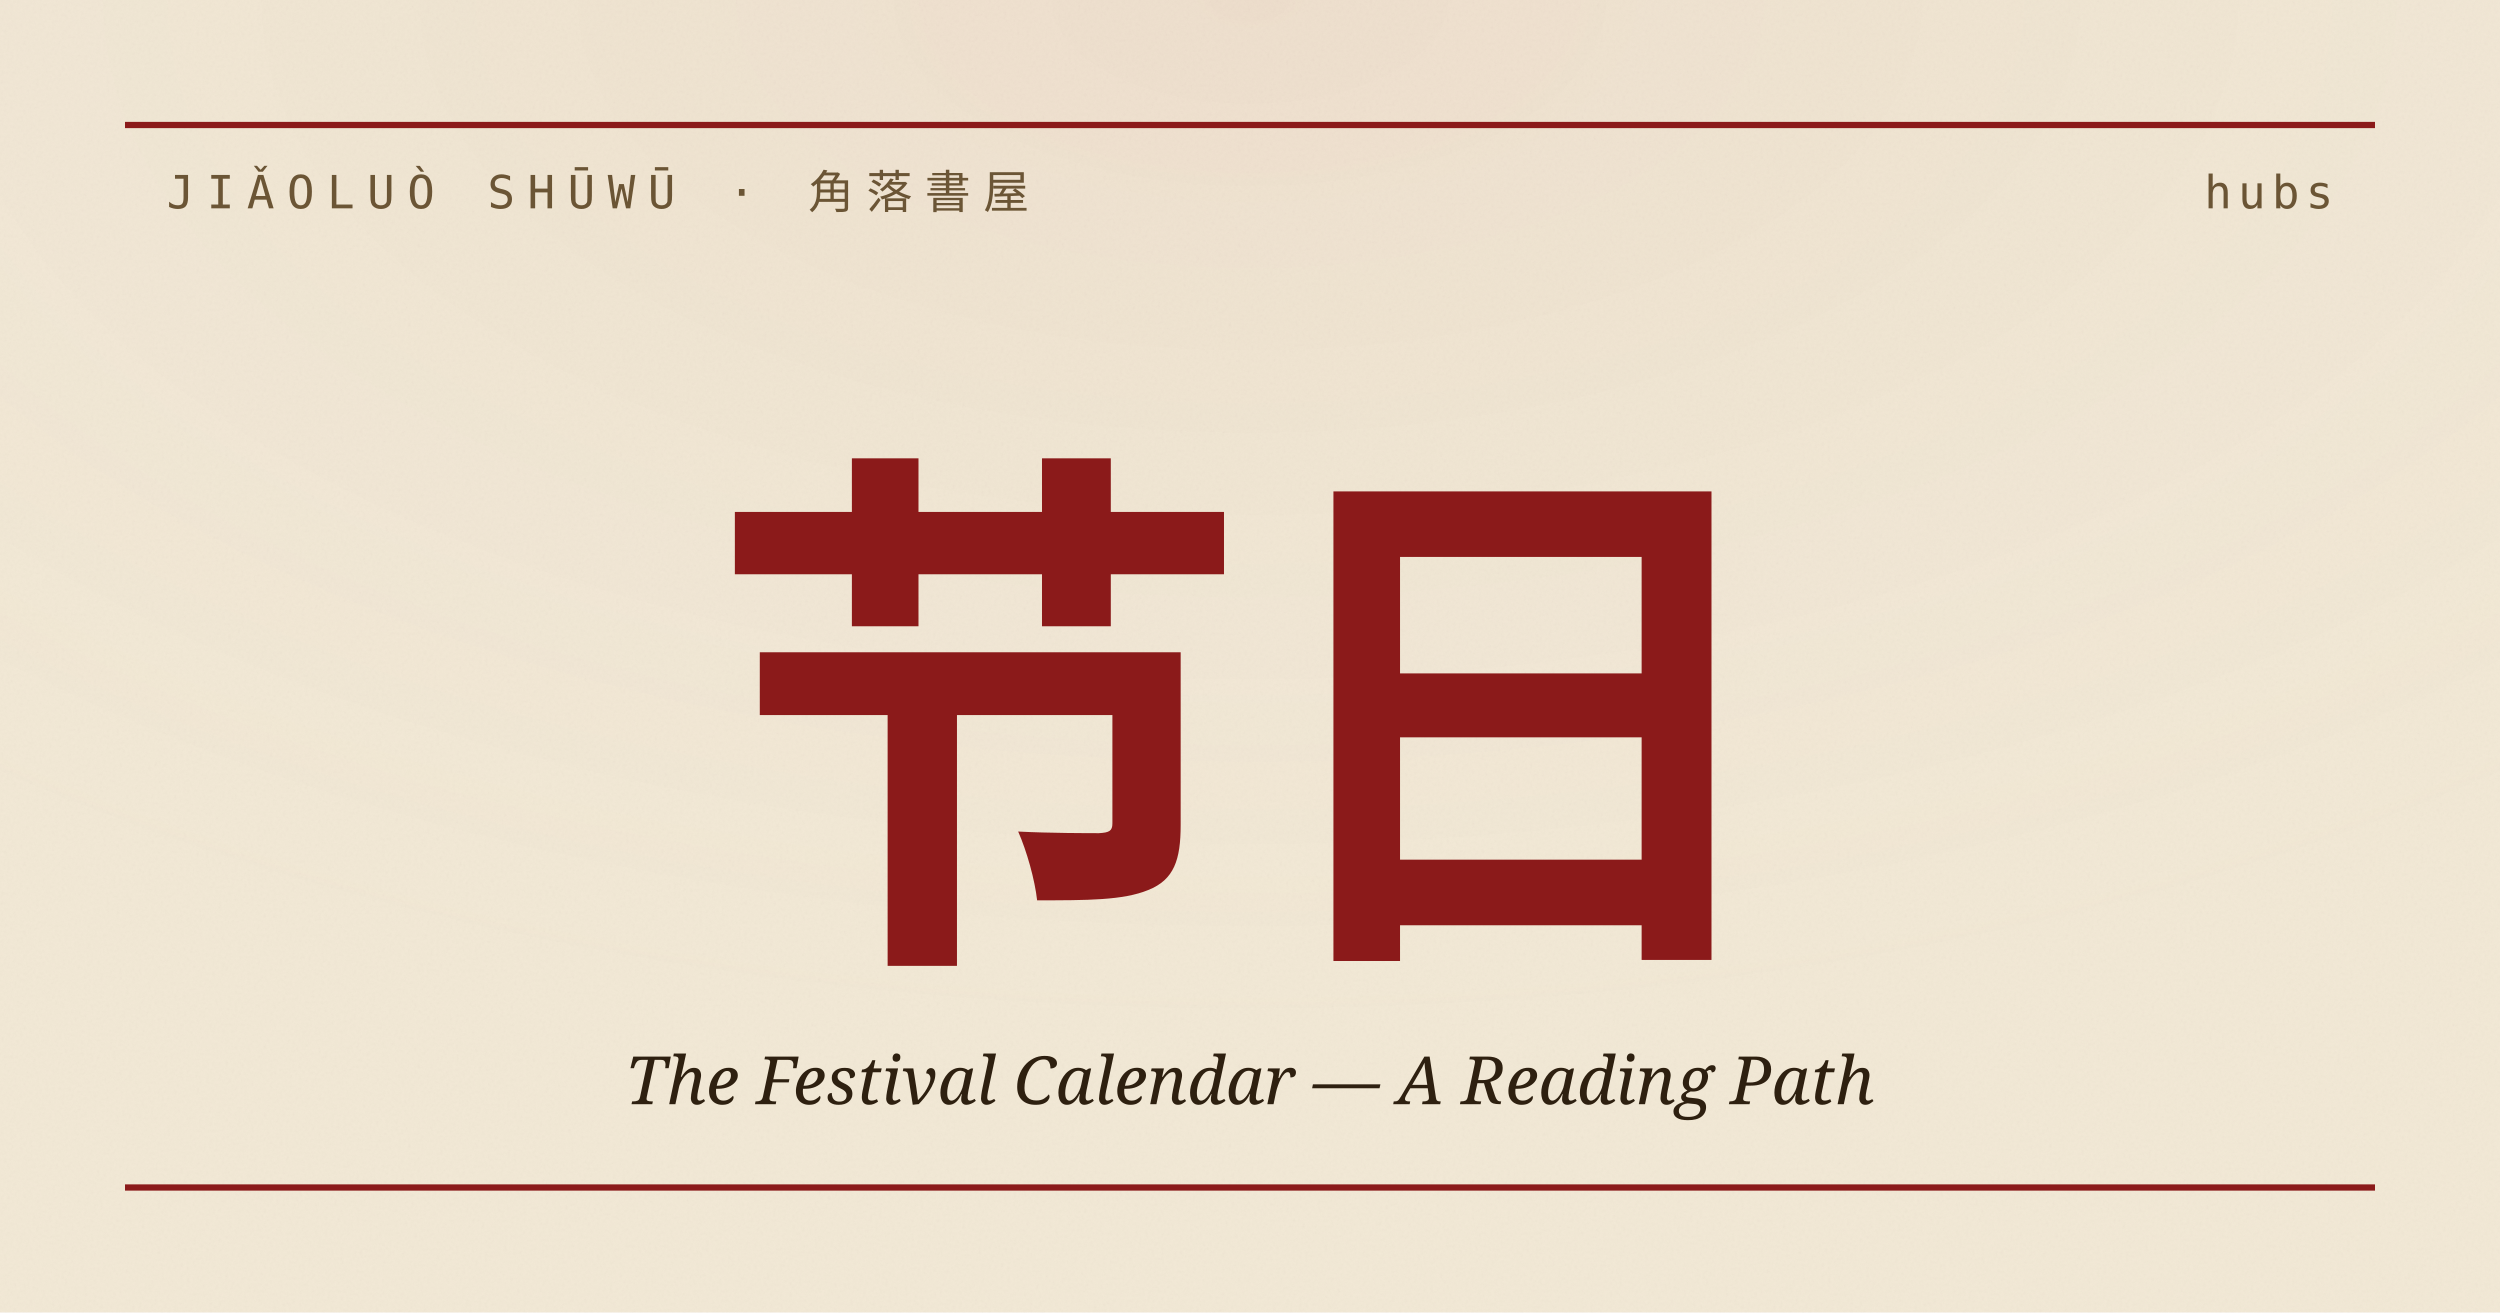
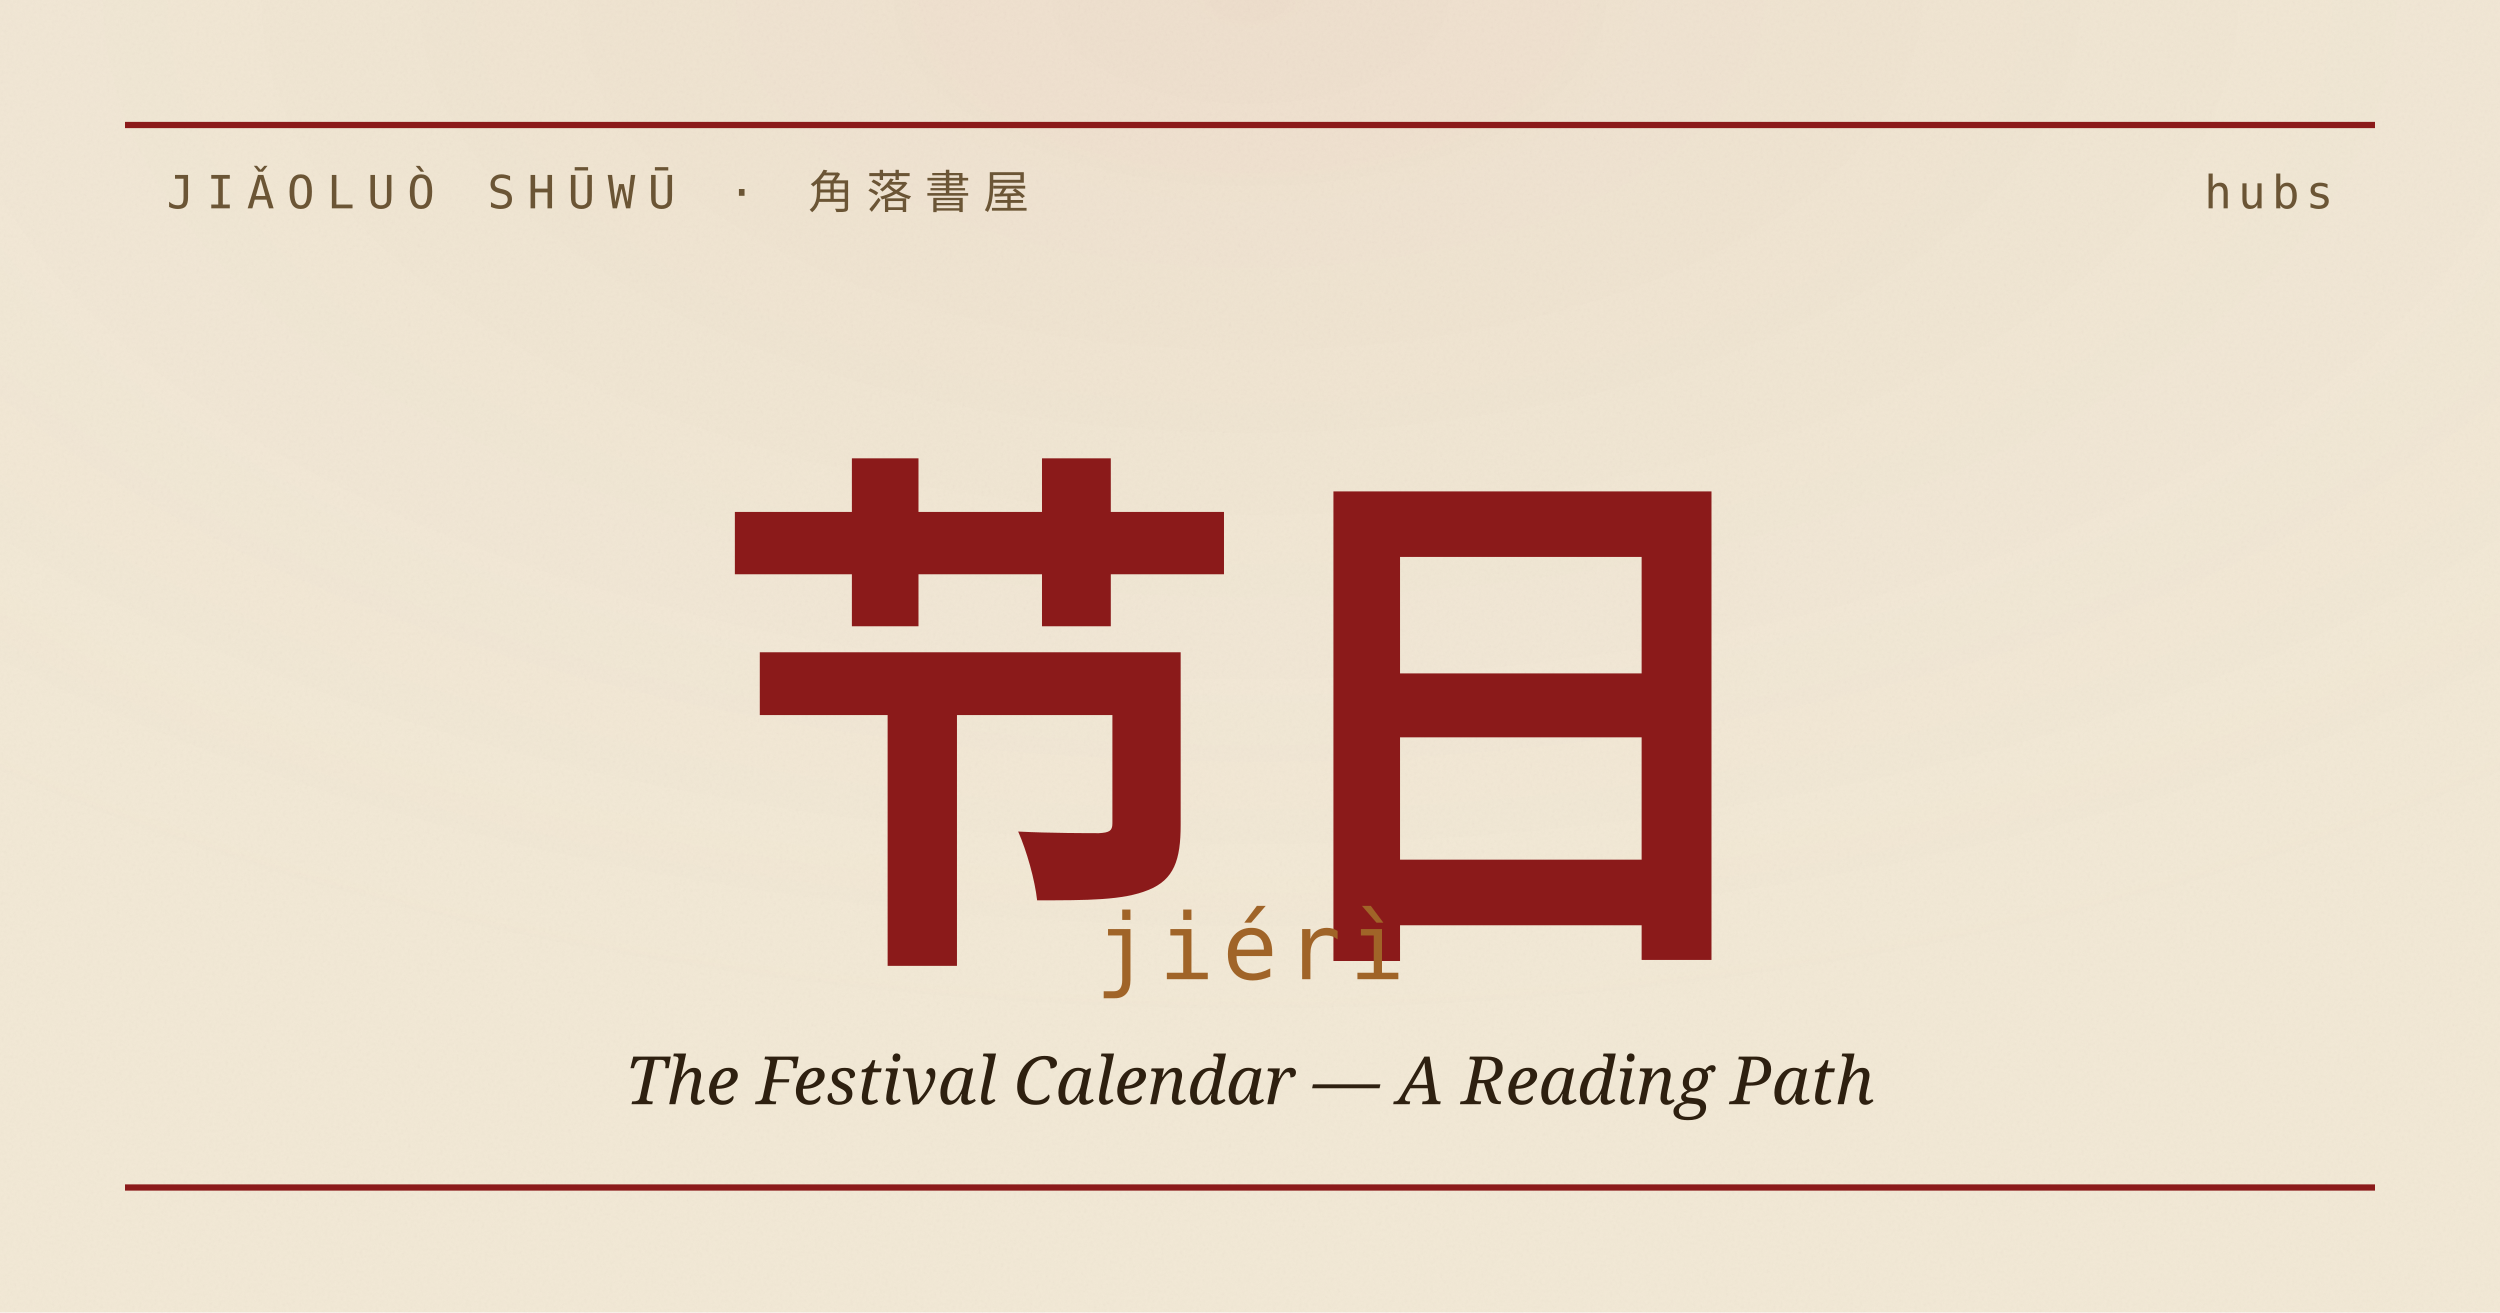
<svg xmlns="http://www.w3.org/2000/svg" viewBox="0 0 1200 630" width="1200" height="630">
  <defs>
    <filter id="paper">
      <feTurbulence type="fractalNoise" baseFrequency="0.65" numOctaves="5" stitchTiles="stitch" />
      <feColorMatrix type="saturate" values="0" />
    </filter>
    <radialGradient id="vignette" cx="50%" cy="0%" r="80%">
      <stop offset="0%" stop-color="#8b1a1a" stop-opacity="0.05" />
      <stop offset="100%" stop-color="#f2e8d5" stop-opacity="0" />
    </radialGradient>
  </defs>
  <rect width="1200" height="630" fill="#f2e8d5" />
  <rect width="1200" height="630" fill="url(#vignette)" />
  <rect width="1200" height="630" filter="url(#paper)" opacity="0.06" />
  <line x1="60" y1="60" x2="1140" y2="60" stroke="#8b1a1a" stroke-width="3" />
  <line x1="60" y1="570" x2="1140" y2="570" stroke="#8b1a1a" stroke-width="3" />
  <text x="80" y="100" font-family="Inconsolata, monospace" font-size="22" letter-spacing="6" fill="#6b5535" text-transform="uppercase">JIǍOLUÒ SHŪWŪ · 角落書屋</text>
  <text x="1120" y="100" font-family="Inconsolata, monospace" font-size="22" letter-spacing="3" fill="#6b5535" text-anchor="end">hubs</text>
  <text x="600" y="350" font-family="Noto Serif SC, serif" font-size="260" font-weight="700" fill="#8b1a1a" text-anchor="middle" dominant-baseline="middle">节日</text>
+   <text x="600" y="470" font-family="Inconsolata, monospace" font-size="44" letter-spacing="4" fill="#a06428" text-anchor="middle">jiérì</text>
  <text x="600" y="530" font-family="Cormorant Garamond, Georgia, serif" font-style="italic" font-size="32" fill="#2e2010" text-anchor="middle">The Festival Calendar — A Reading Path</text>
</svg>
